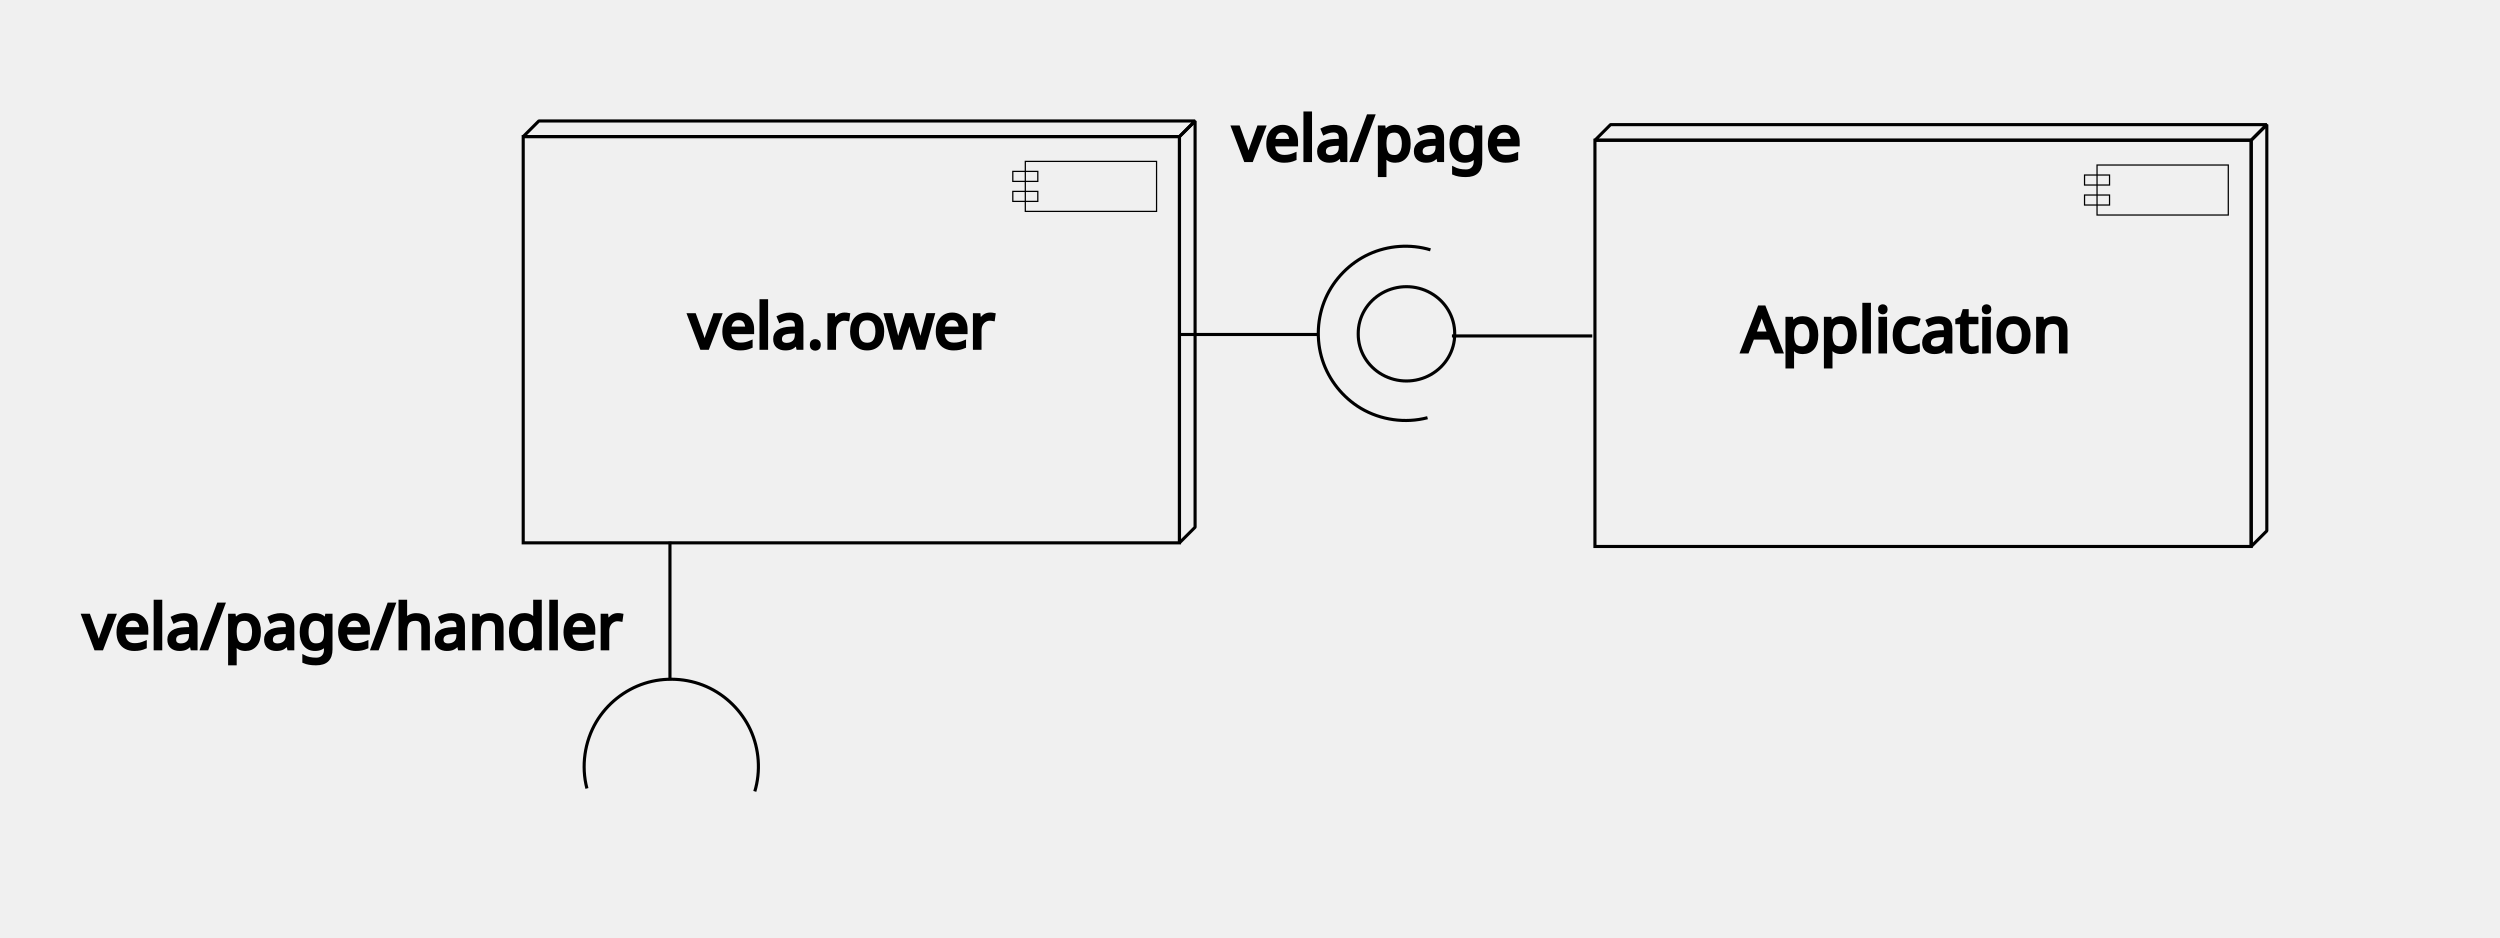
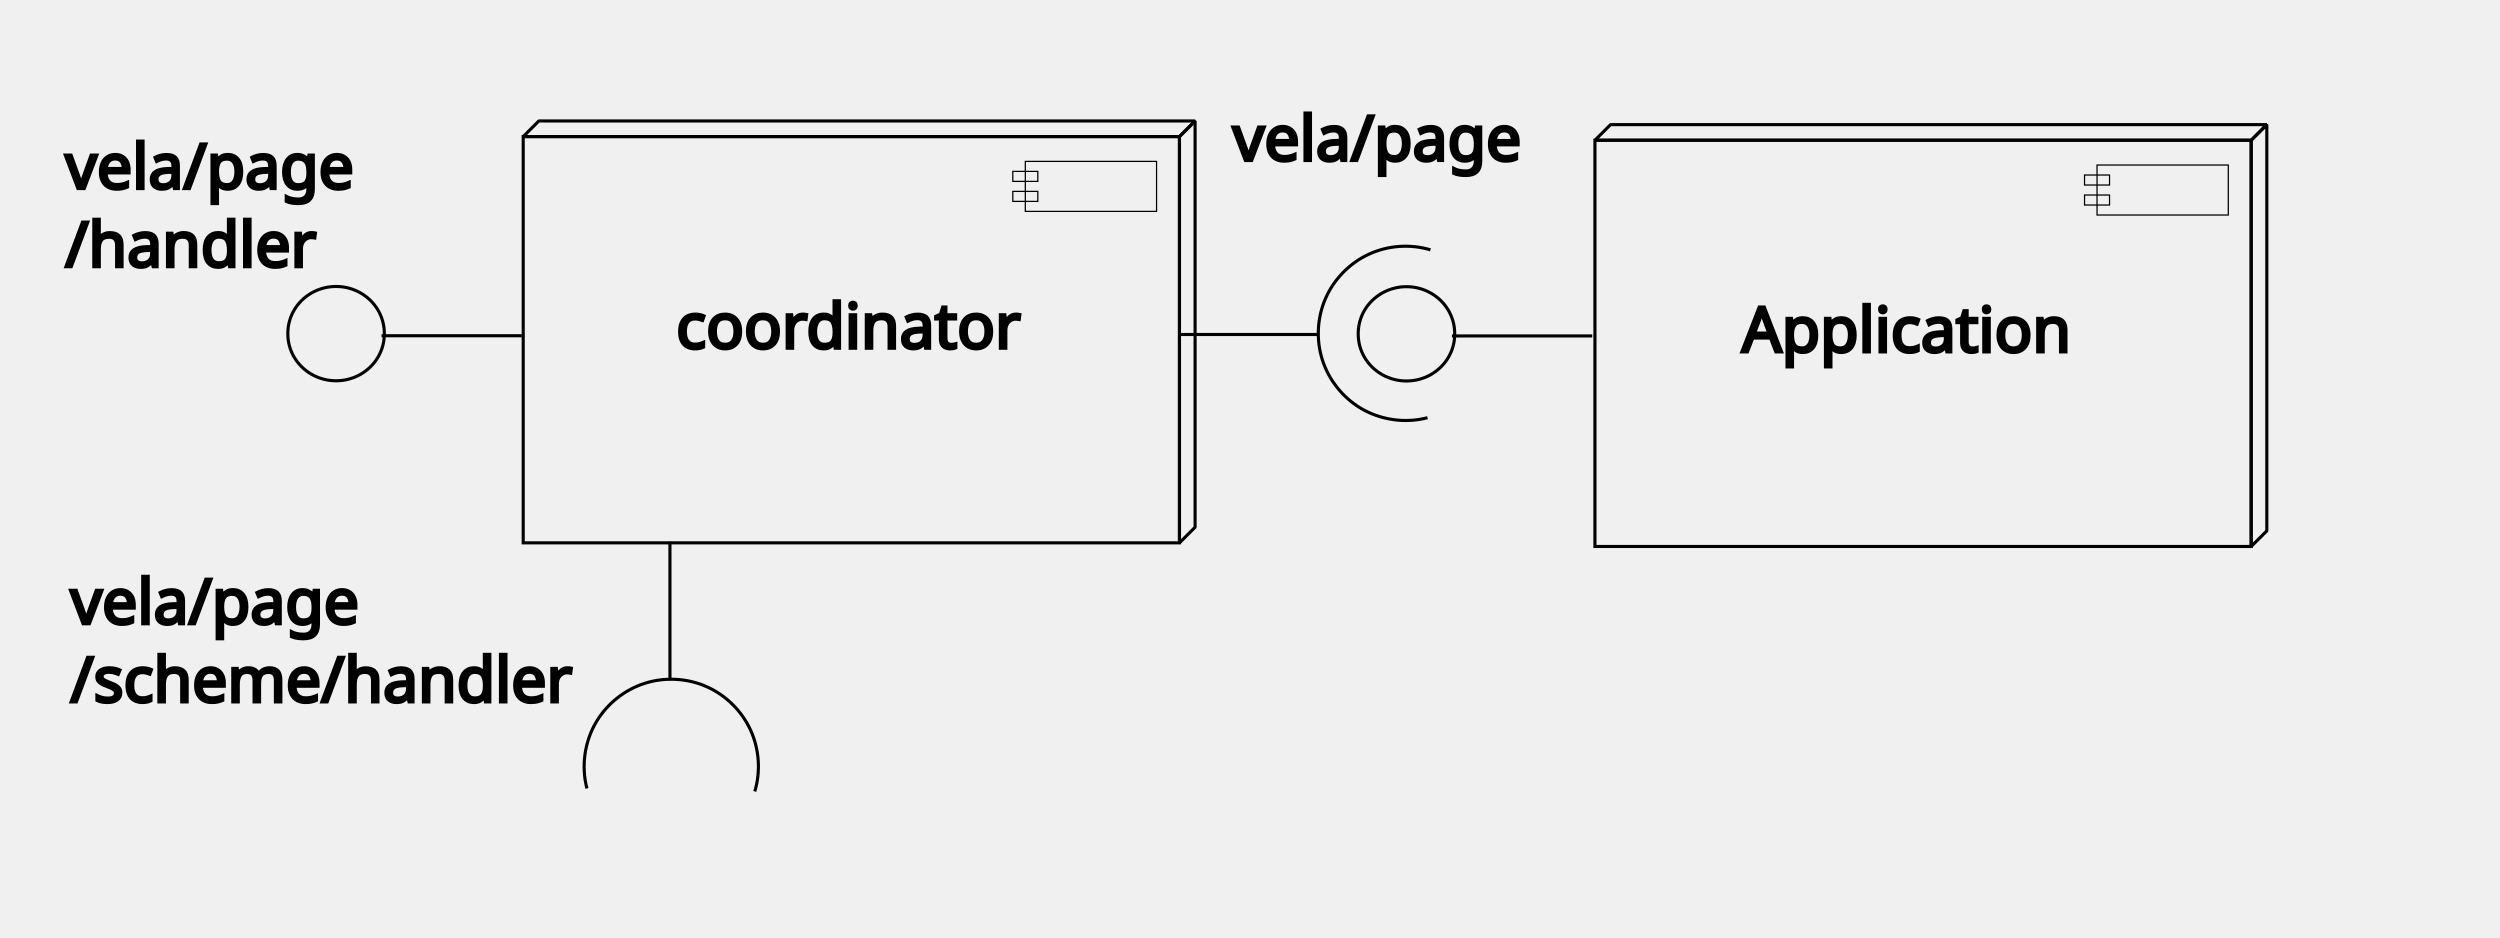
<svg xmlns="http://www.w3.org/2000/svg" viewBox="165 100 800 300" id="svg4022" version="1.1" width="100%" height="100%" style="stroke:#000000">
  <defs id="defs4148">
    </defs>
  <style type="text/css" id="style4024">
* {
	stroke: black;
}

text {
	fill: black;
	stroke: none;
	font-size: 10px;
	font-family: sans-serif;
}

rect, ellipse {
	fill: white;
}

polygon {
	stroke-miterlimit: 1;
	fill: white;
}
</style>
  <text xml:space="preserve" style="font-size:40px;font-style:normal;font-weight:normal;line-height:125%;letter-spacing:0px;word-spacing:0px;fill:#000000;fill-opacity:1;stroke:none;font-family:Sans;-inkscape-font-specification:Sans" x="5.602" y="95.237" id="text4386">
    <tspan id="tspan4388" style="font-style:normal;stroke:#000000;-inkscape-font-specification:Sans" x="5.602" y="95.237" />
  </text>
  <g id="g4231" transform="translate(-20,-40)" style="stroke:#000000">
    <rect style="fill:none;stroke:#000000" id="rect4044-5-4-2-4-6" height="130" width="210" y="184.874" x="695.381" />
    <g transform="translate(149.5207,45.45247)" style="fill:none;stroke:#000000" id="g3301-9-0-7-7">
      <polygon points="590,235 585,240 375,240 380,235 " id="polygon4046-6-2-15-7-7" transform="translate(170.8606,-100.578)" style="fill:none;stroke:#000000;stroke-miterlimit:1" />
      <polygon points="590,365 585,370 585,240 590,235 " id="polygon4048-6-0-8-5-5" transform="translate(170.8606,-100.578)" style="fill:none;stroke:#000000;stroke-miterlimit:1" />
    </g>
    <g style="fill:none;stroke:#000000" transform="matrix(0.4,0,0,0.4,698.053,140.807)" id="g4274-8-3-5-4-4-5">
      <rect style="fill:none;stroke:#000000" x="395" y="130" width="105" height="40" id="rect4090-5-5-8-8-9-4" />
      <rect style="fill:none;stroke:#000000" x="385" y="138" width="20" height="8" id="rect4092-1-9-4-9-9-1" />
      <rect style="fill:none;stroke:#000000" x="385" y="154" width="20" height="8" id="rect4094-3-4-9-7-2-7" />
    </g>
  </g>
  <path transform="matrix(1,0,0,-1,320.8354,233.9039)" style="opacity:0.99;fill:none;stroke:#000000;stroke-width:1;stroke-linecap:butt;stroke-linejoin:bevel;stroke-miterlimit:0;stroke-opacity:1;stroke-dasharray:none" id="path4963-2-2-4-4-5-4" d="m 309.669,27.077 a 15.437,14.969 0 1 1 -30.873,0 15.437,14.969 0 1 1 30.873,0 z" />
  <path style="fill:none;stroke:#000000;stroke-width:1px;stroke-linecap:butt;stroke-linejoin:miter;stroke-opacity:1" d="m 629.618,207.504 44.907,0" id="path3930" />
-   <text xml:space="preserve" style="font-size:20px;font-style:normal;font-weight:normal;line-height:125%;letter-spacing:0px;word-spacing:0px;fill:#000000;fill-opacity:1;stroke:none;font-family:Sans;-inkscape-font-specification:Sans" x="385.396" y="211.438" id="text4207">
-     <tspan id="tspan4209" style="stroke:#000000" x="385.396" y="211.438">vela.rower</tspan>
+   <text xml:space="preserve" style="font-size:20px;font-style:normal;font-weight:normal;line-height:125%;letter-spacing:0px;word-spacing:0px;fill:#000000;fill-opacity:1;stroke:none;font-family:Sans;-inkscape-font-specification:Sans" x="381.396" y="211.438" id="text4207">
+     <tspan id="tspan4209" style="stroke:#000000" x="381.396" y="211.438">coordinator</tspan>
  </text>
  <g transform="translate(-362.9536,-41.1636)" style="stroke:#000000" id="g4231-4">
    <rect style="fill:none;stroke:#000000" id="rect4044-5-4-2-4-6-2" height="130" width="210" y="184.874" x="695.381" />
    <g transform="translate(149.5207,45.45247)" style="fill:none;stroke:#000000" id="g3301-9-0-7-7-5">
      <polygon points="590,235 585,240 375,240 380,235 " id="polygon4046-6-2-15-7-7-8" transform="translate(170.8606,-100.578)" style="fill:none;stroke:#000000;stroke-miterlimit:1" />
      <polygon points="590,365 585,370 585,240 590,235 " id="polygon4048-6-0-8-5-5-5" transform="translate(170.8606,-100.578)" style="fill:none;stroke:#000000;stroke-miterlimit:1" />
    </g>
    <g style="fill:none;stroke:#000000" transform="matrix(0.4,0,0,0.4,698.053,140.807)" id="g4274-8-3-5-4-4-5-3">
      <rect style="fill:none;stroke:#000000" x="395" y="130" width="105" height="40" id="rect4090-5-5-8-8-9-4-7" />
      <rect style="fill:none;stroke:#000000" x="385" y="138" width="20" height="8" id="rect4092-1-9-4-9-9-1-11" />
      <rect style="fill:none;stroke:#000000" x="385" y="154" width="20" height="8" id="rect4094-3-4-9-7-2-7-4" />
    </g>
  </g>
  <text xml:space="preserve" style="font-size:20px;font-style:normal;font-weight:normal;line-height:125%;letter-spacing:0px;word-spacing:0px;fill:#000000;fill-opacity:1;stroke:none;font-family:Sans;-inkscape-font-specification:Sans" x="559.452" y="151.371" id="text4283">
    <tspan id="tspan4285" style="stroke:#000000" x="559.452" y="151.371">vela/page</tspan>
  </text>
  <text xml:space="preserve" style="font-size:20px;font-style:normal;font-weight:normal;line-height:125%;letter-spacing:0px;word-spacing:0px;fill:#000000;fill-opacity:1;stroke:none;font-family:Sans;-inkscape-font-specification:Sans" x="722.367" y="212.602" id="text4287">
    <tspan id="tspan4289" style="stroke:#000000" x="722.367" y="212.602">Application</tspan>
  </text>
-   <text xml:space="preserve" style="font-size:20px;font-style:normal;font-weight:normal;line-height:125%;letter-spacing:0px;word-spacing:0px;fill:#000000;fill-opacity:1;stroke:none;font-family:Sans;-inkscape-font-specification:Sans" x="191.529" y="307.609" id="text4325">
-     <tspan id="tspan4327" style="stroke:#000000" x="191.529" y="307.609">vela/page/handler</tspan>
+   <text xml:space="preserve" style="font-size:20px;font-style:normal;font-weight:normal;line-height:125%;letter-spacing:0px;word-spacing:0px;fill:#000000;fill-opacity:1;stroke:none;font-family:Sans;-inkscape-font-specification:Sans" x="187.529" y="299.609" id="text4325">
+     <tspan id="tspan4327" style="stroke:#000000" x="187.529" y="299.609">vela/page</tspan>
+     <tspan style="stroke:#000000" x="187.529" y="324.609" id="tspan3818">/scheme/handler</tspan>
  </text>
  <g id="g4345">
    <path id="path4999-4-0-0-3" d="m 622.745,179.947 c -6.453,-1.933 -13.606,-1.424 -19.721,1.404 -6.114,2.828 -11.134,7.949 -13.84,14.118 -2.705,6.169 -3.072,13.331 -1.011,19.745 2.062,6.413 6.533,12.02 12.326,15.458 6.333,3.757 14.185,4.861 21.308,2.995" style="fill:none;stroke:#000000;stroke-width:1px;stroke-linecap:butt;stroke-linejoin:miter;stroke-opacity:1" />
    <path id="path4331" d="m 586.583,207.036 -44.439,0" style="fill:none;stroke:#000000;stroke-width:1px;stroke-linecap:butt;stroke-linejoin:miter;stroke-opacity:1" />
  </g>
  <g id="g4341" transform="translate(-60,0)" style="stroke:#000000">
    <path id="path4999-4-0-0-3-8" d="m 466.536,353.247 c 1.933,-6.453 1.424,-13.606 -1.404,-19.721 -2.828,-6.114 -7.949,-11.134 -14.118,-13.84 -6.169,-2.705 -13.331,-3.072 -19.745,-1.011 -6.413,2.062 -12.02,6.533 -15.458,12.326 -3.757,6.333 -4.861,14.185 -2.995,21.308" style="fill:none;stroke:#000000;stroke-width:1px;stroke-linecap:butt;stroke-linejoin:miter;stroke-opacity:1" />
    <path id="path4337" d="m 439.385,317.662 0,-44.323" style="fill:none;stroke:#000000;stroke-width:1px;stroke-linecap:butt;stroke-linejoin:miter;stroke-opacity:1" />
  </g>
+   <path transform="matrix(1,0,0,-1,-21.68714,233.8373)" style="opacity:0.99;fill:none;stroke:#000000;stroke-width:1;stroke-linecap:butt;stroke-linejoin:bevel;stroke-miterlimit:0;stroke-opacity:1;stroke-dasharray:none" id="path4963-2-2-4-4-5-4-9" d="m 309.669,27.077 a 15.437,14.969 0 1 1 -30.873,0 15.437,14.969 0 1 1 30.873,0 z" />
+   <path style="fill:none;stroke:#000000;stroke-width:1px;stroke-linecap:butt;stroke-linejoin:miter;stroke-opacity:1" d="m 287.096,207.438 44.907,0" id="path3930-1" />
+   <text xml:space="preserve" style="font-size:20px;font-style:normal;font-weight:normal;line-height:125%;letter-spacing:0px;word-spacing:0px;fill:#000000;fill-opacity:1;stroke:none;font-family:Sans;-inkscape-font-specification:Sans" x="185.877" y="160.349" id="text4325-2">
+     <tspan style="stroke:#000000" x="185.877" y="160.349" id="tspan3818-4">vela/page</tspan>
+     <tspan style="stroke:#000000" x="185.877" y="185.349" id="tspan18794">/handler</tspan>
+   </text>
</svg>
